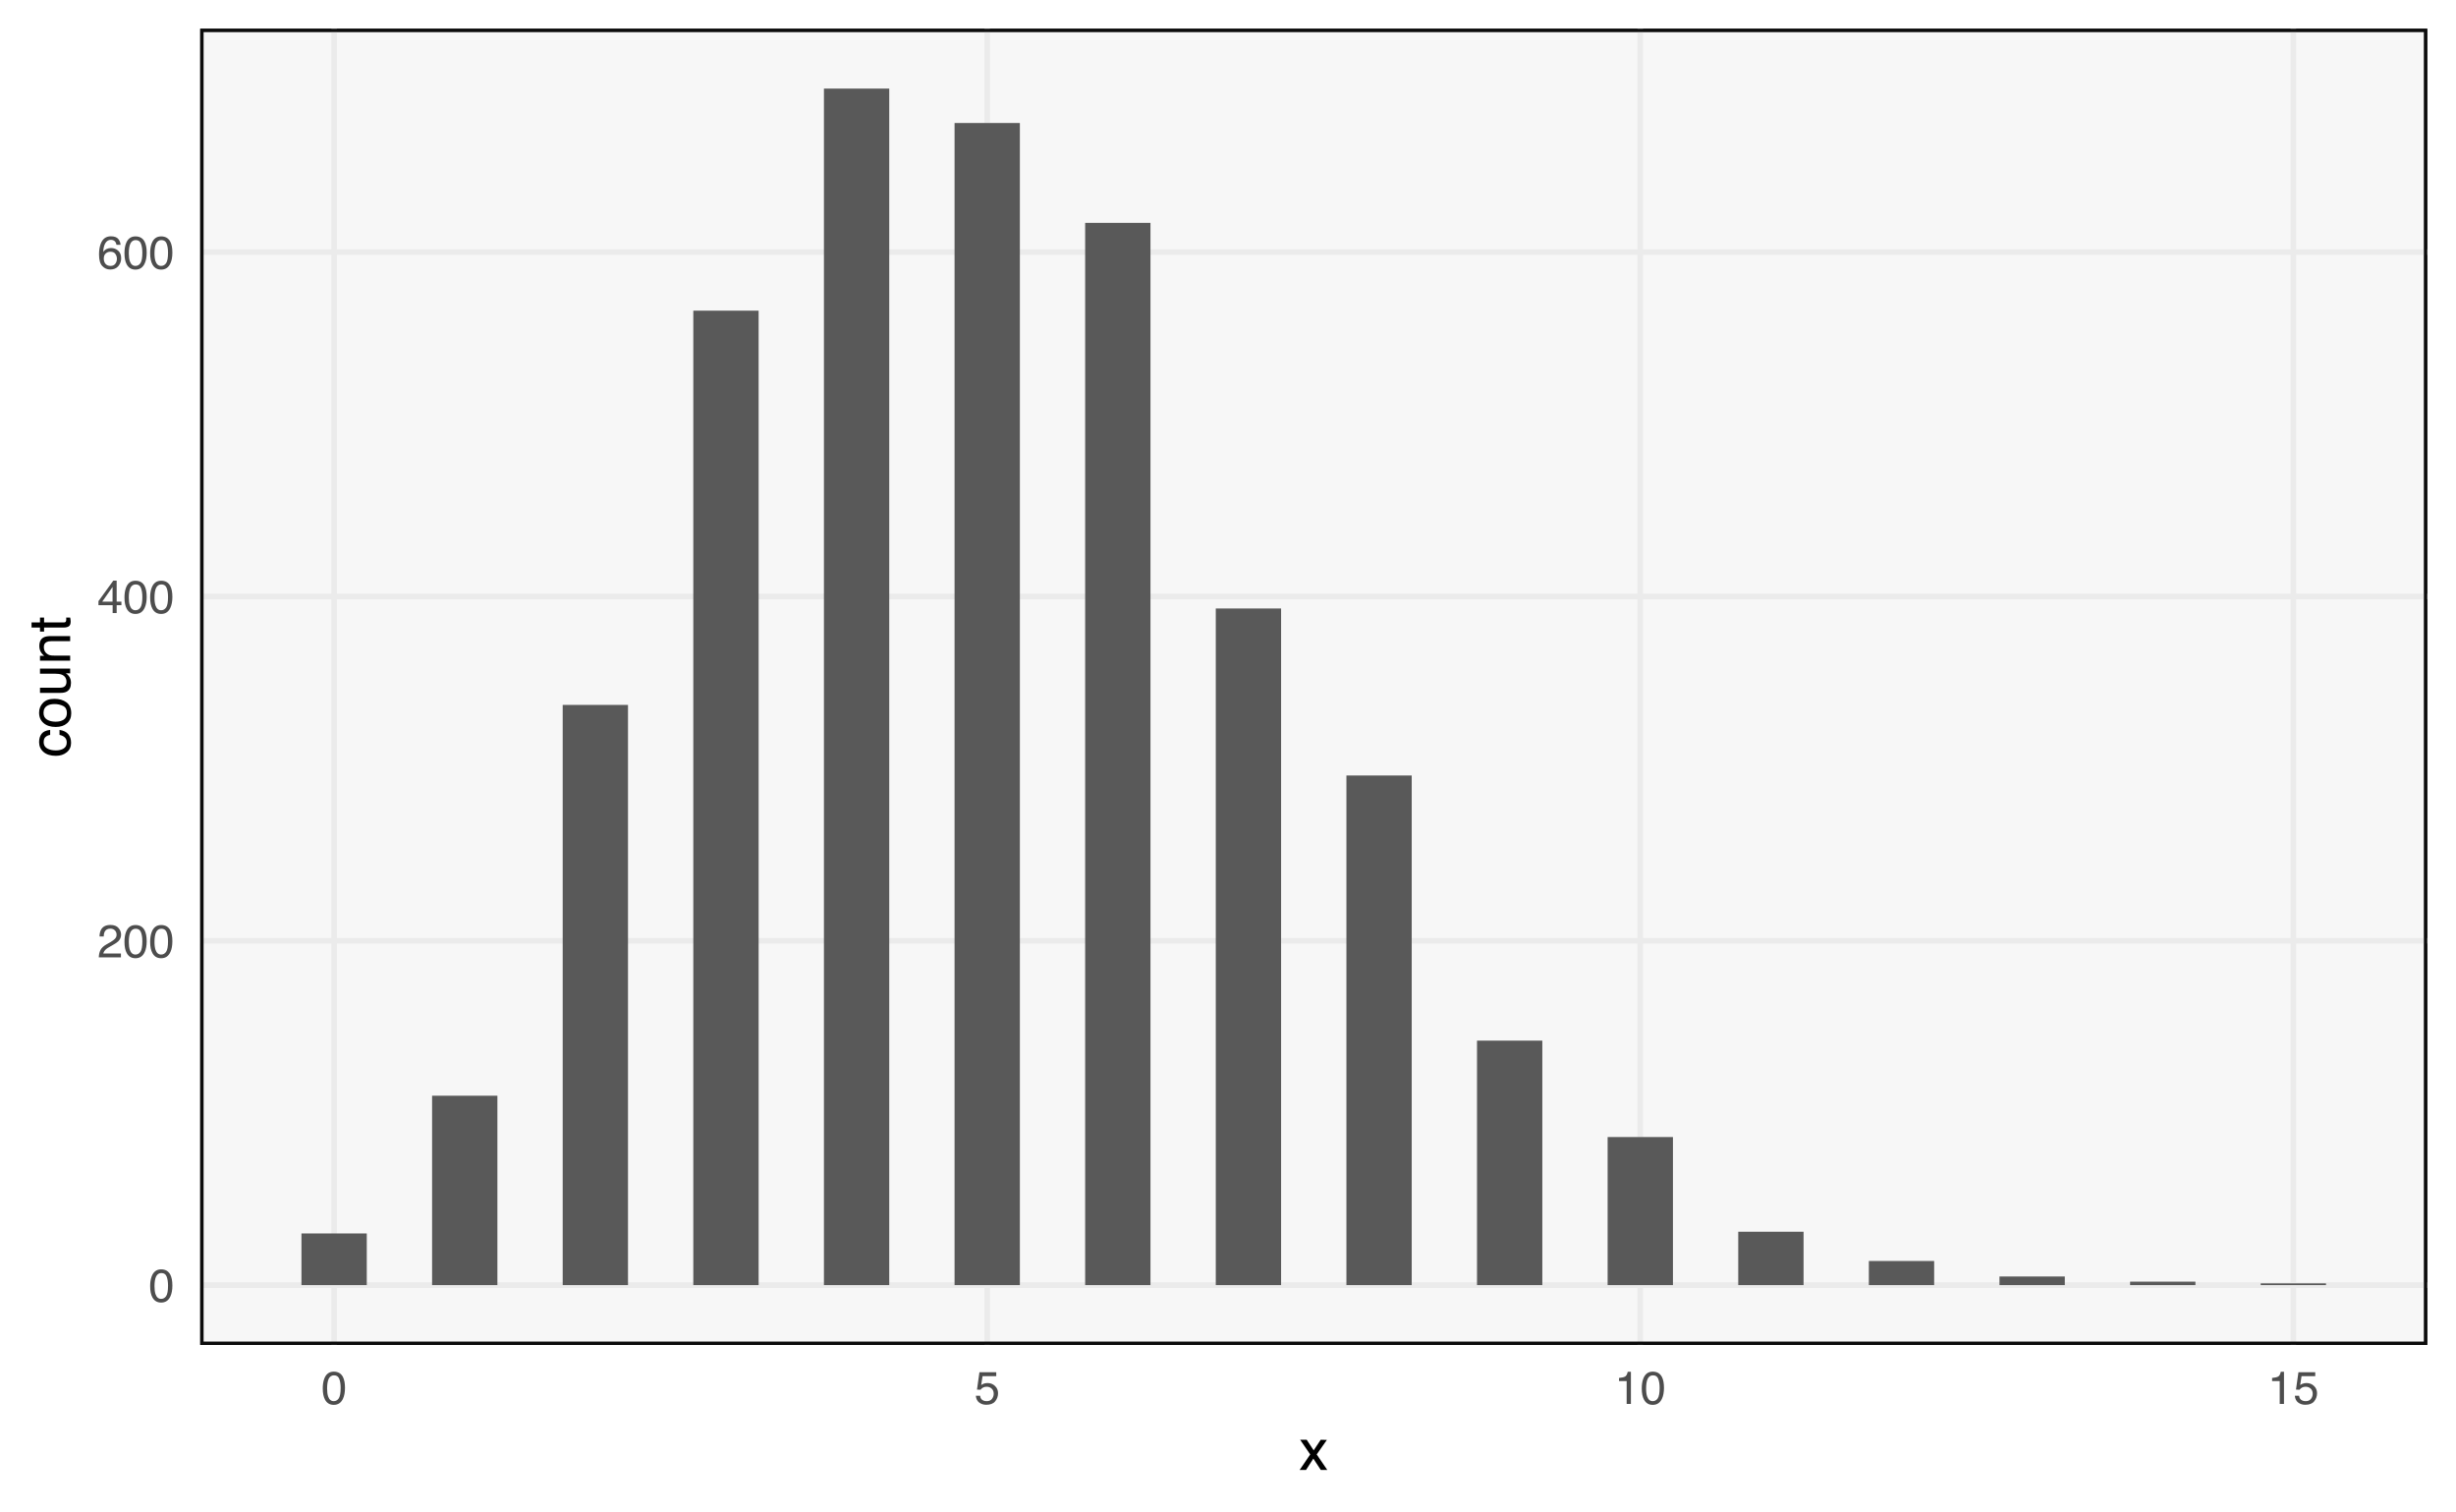
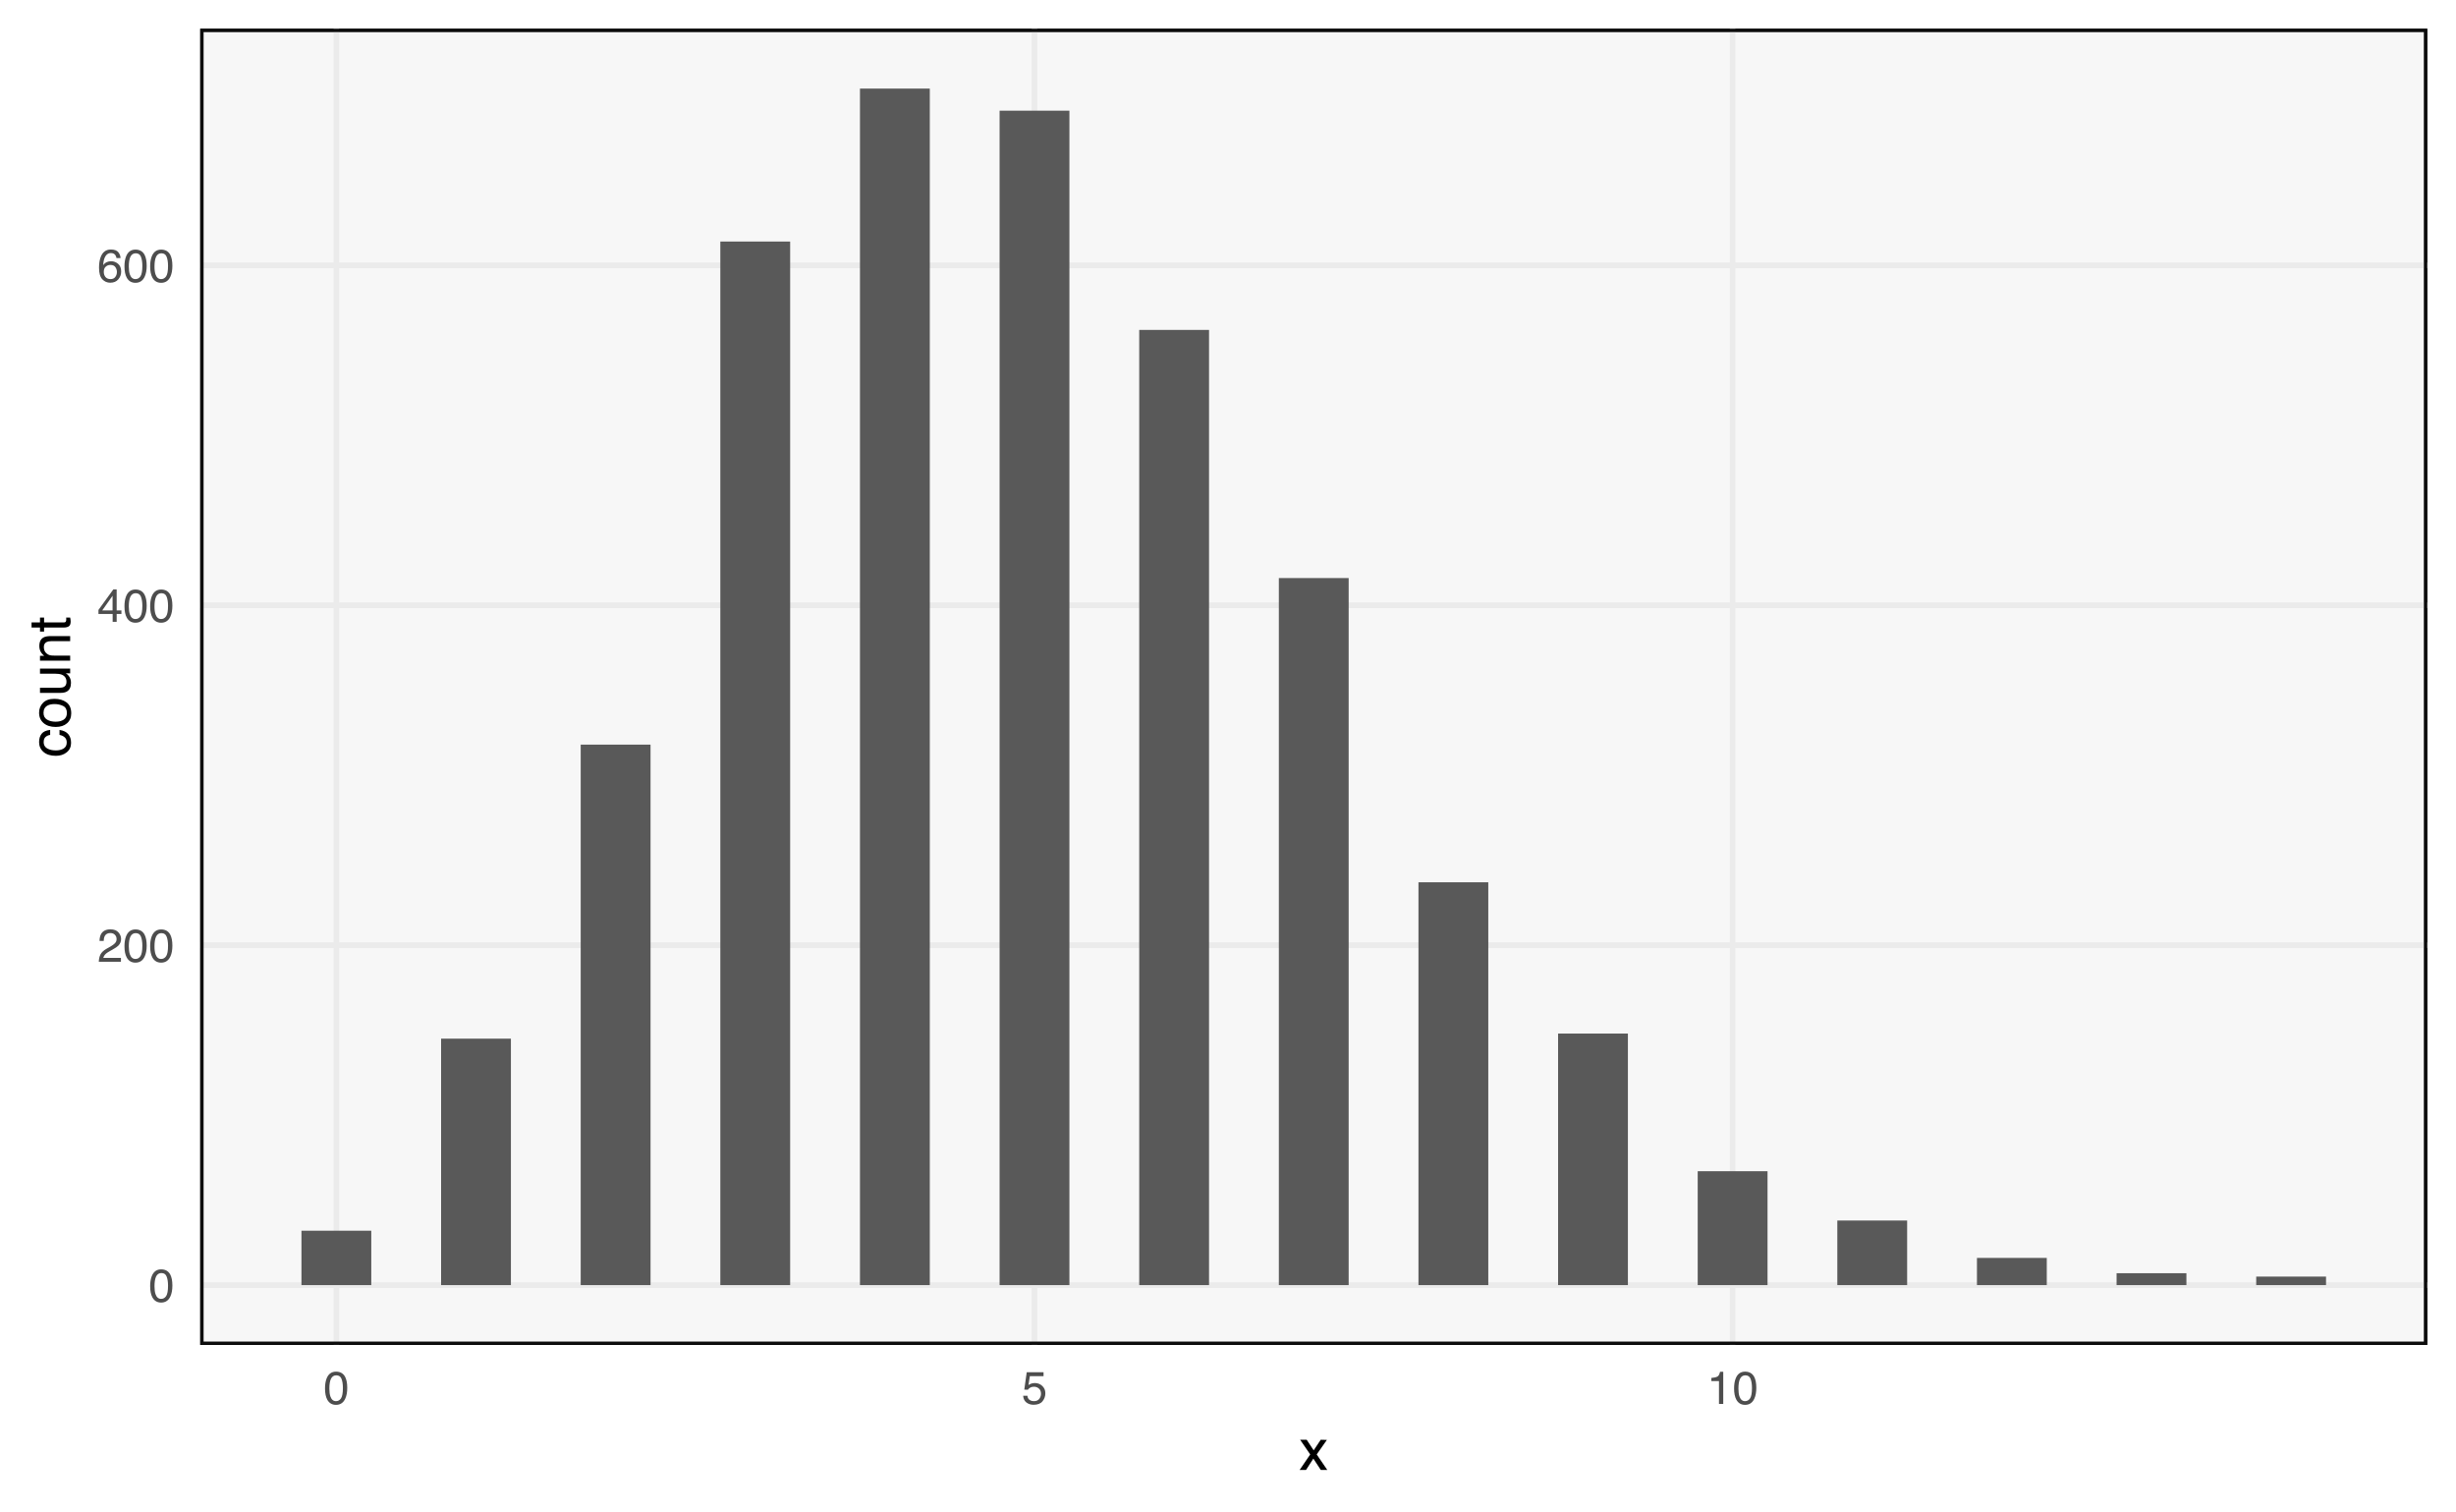
<svg xmlns="http://www.w3.org/2000/svg" xmlns:xlink="http://www.w3.org/1999/xlink" width="468pt" height="288pt" viewBox="0 0 468 288" version="1.1">
  <defs>
    <g>
      <symbol overflow="visible" id="glyph0-0">
        <path style="stroke:none;" d="M 0.281 0 L 0.281 -6.312 L 5.297 -6.312 L 5.297 0 Z M 4.5 -0.797 L 4.5 -5.516 L 1.078 -5.516 L 1.078 -0.797 Z M 4.5 -0.797 " />
      </symbol>
      <symbol overflow="visible" id="glyph0-1">
        <path style="stroke:none;" d="M 2.375 -6.156 C 3.176 -6.156 3.754 -5.828 4.109 -5.172 C 4.379 -4.66 4.516 -3.961 4.516 -3.078 C 4.516 -2.242 4.391 -1.555 4.141 -1.016 C 3.785 -0.223 3.195 0.172 2.375 0.172 C 1.633 0.172 1.082 -0.148 0.719 -0.797 C 0.426 -1.328 0.281 -2.047 0.281 -2.953 C 0.281 -3.648 0.367 -4.25 0.547 -4.75 C 0.879 -5.688 1.488 -6.156 2.375 -6.156 Z M 2.375 -0.531 C 2.77 -0.531 3.086 -0.707 3.328 -1.062 C 3.566 -1.426 3.688 -2.086 3.688 -3.047 C 3.688 -3.754 3.598 -4.332 3.422 -4.781 C 3.254 -5.227 2.922 -5.453 2.422 -5.453 C 1.973 -5.453 1.641 -5.238 1.422 -4.812 C 1.211 -4.383 1.109 -3.754 1.109 -2.922 C 1.109 -2.297 1.176 -1.789 1.312 -1.406 C 1.52 -0.82 1.875 -0.531 2.375 -0.531 Z M 2.375 -0.531 " />
      </symbol>
      <symbol overflow="visible" id="glyph0-2">
        <path style="stroke:none;" d="M 0.281 0 C 0.301 -0.531 0.406 -0.988 0.594 -1.375 C 0.789 -1.77 1.164 -2.129 1.719 -2.453 L 2.547 -2.922 C 2.91 -3.141 3.164 -3.328 3.312 -3.484 C 3.551 -3.711 3.672 -3.984 3.672 -4.297 C 3.672 -4.648 3.562 -4.93 3.344 -5.141 C 3.133 -5.359 2.848 -5.469 2.484 -5.469 C 1.961 -5.469 1.598 -5.266 1.391 -4.859 C 1.285 -4.648 1.227 -4.352 1.219 -3.969 L 0.422 -3.969 C 0.43 -4.5 0.531 -4.938 0.719 -5.281 C 1.051 -5.875 1.645 -6.172 2.5 -6.172 C 3.195 -6.172 3.707 -5.977 4.031 -5.594 C 4.363 -5.219 4.531 -4.797 4.531 -4.328 C 4.531 -3.836 4.352 -3.414 4 -3.062 C 3.801 -2.863 3.441 -2.617 2.922 -2.328 L 2.344 -2 C 2.062 -1.844 1.836 -1.695 1.672 -1.562 C 1.391 -1.312 1.211 -1.035 1.141 -0.734 L 4.5 -0.734 L 4.5 0 Z M 0.281 0 " />
      </symbol>
      <symbol overflow="visible" id="glyph0-3">
        <path style="stroke:none;" d="M 2.906 -2.172 L 2.906 -4.969 L 0.938 -2.172 Z M 2.922 0 L 2.922 -1.5 L 0.219 -1.5 L 0.219 -2.266 L 3.047 -6.172 L 3.688 -6.172 L 3.688 -2.172 L 4.594 -2.172 L 4.594 -1.5 L 3.688 -1.5 L 3.688 0 Z M 2.922 0 " />
      </symbol>
      <symbol overflow="visible" id="glyph0-4">
        <path style="stroke:none;" d="M 2.578 -6.172 C 3.266 -6.172 3.742 -5.992 4.016 -5.641 C 4.285 -5.285 4.422 -4.922 4.422 -4.547 L 3.656 -4.547 C 3.602 -4.785 3.531 -4.973 3.438 -5.109 C 3.25 -5.367 2.961 -5.5 2.578 -5.5 C 2.148 -5.5 1.805 -5.297 1.547 -4.891 C 1.297 -4.492 1.156 -3.926 1.125 -3.188 C 1.301 -3.445 1.523 -3.641 1.797 -3.766 C 2.047 -3.879 2.32 -3.938 2.625 -3.938 C 3.133 -3.938 3.582 -3.77 3.969 -3.438 C 4.352 -3.113 4.547 -2.625 4.547 -1.969 C 4.547 -1.414 4.363 -0.922 4 -0.484 C 3.633 -0.055 3.117 0.156 2.453 0.156 C 1.867 0.156 1.367 -0.062 0.953 -0.5 C 0.535 -0.938 0.328 -1.672 0.328 -2.703 C 0.328 -3.461 0.422 -4.109 0.609 -4.641 C 0.961 -5.66 1.617 -6.172 2.578 -6.172 Z M 2.516 -0.531 C 2.922 -0.531 3.223 -0.664 3.422 -0.938 C 3.629 -1.207 3.734 -1.531 3.734 -1.906 C 3.734 -2.219 3.641 -2.516 3.453 -2.797 C 3.273 -3.086 2.953 -3.234 2.484 -3.234 C 2.148 -3.234 1.859 -3.125 1.609 -2.906 C 1.359 -2.688 1.234 -2.352 1.234 -1.906 C 1.234 -1.52 1.344 -1.191 1.562 -0.922 C 1.789 -0.66 2.109 -0.531 2.516 -0.531 Z M 2.516 -0.531 " />
      </symbol>
      <symbol overflow="visible" id="glyph0-5">
        <path style="stroke:none;" d="M 1.094 -1.562 C 1.133 -1.125 1.336 -0.82 1.703 -0.656 C 1.879 -0.57 2.094 -0.531 2.344 -0.531 C 2.801 -0.531 3.141 -0.676 3.359 -0.969 C 3.578 -1.258 3.688 -1.582 3.688 -1.938 C 3.688 -2.363 3.555 -2.691 3.297 -2.922 C 3.035 -3.16 2.719 -3.281 2.344 -3.281 C 2.082 -3.281 1.852 -3.227 1.656 -3.125 C 1.469 -3.02 1.305 -2.879 1.172 -2.703 L 0.5 -2.734 L 0.969 -6.047 L 4.172 -6.047 L 4.172 -5.297 L 1.562 -5.297 L 1.297 -3.594 C 1.43 -3.695 1.566 -3.773 1.703 -3.828 C 1.93 -3.93 2.195 -3.984 2.5 -3.984 C 3.062 -3.984 3.535 -3.801 3.922 -3.438 C 4.316 -3.07 4.516 -2.609 4.516 -2.047 C 4.516 -1.461 4.332 -0.945 3.969 -0.5 C 3.613 -0.062 3.047 0.156 2.266 0.156 C 1.754 0.156 1.305 0.016 0.922 -0.266 C 0.547 -0.547 0.332 -0.977 0.281 -1.562 Z M 1.094 -1.562 " />
      </symbol>
      <symbol overflow="visible" id="glyph0-6">
        <path style="stroke:none;" d="M 0.844 -4.359 L 0.844 -4.953 C 1.395 -5.004 1.781 -5.094 2 -5.219 C 2.227 -5.344 2.395 -5.645 2.5 -6.125 L 3.109 -6.125 L 3.109 0 L 2.297 0 L 2.297 -4.359 Z M 0.844 -4.359 " />
      </symbol>
      <symbol overflow="visible" id="glyph1-0">
        <path style="stroke:none;" d="M 0.359 0 L 0.359 -7.891 L 6.625 -7.891 L 6.625 0 Z M 5.625 -0.984 L 5.625 -6.906 L 1.344 -6.906 L 1.344 -0.984 Z M 5.625 -0.984 " />
      </symbol>
      <symbol overflow="visible" id="glyph1-1">
        <path style="stroke:none;" d="M 0.156 -5.75 L 1.406 -5.75 L 2.734 -3.734 L 4.078 -5.75 L 5.25 -5.719 L 3.312 -2.953 L 5.328 0 L 4.094 0 L 2.672 -2.156 L 1.281 0 L 0.062 0 L 2.078 -2.953 Z M 0.156 -5.75 " />
      </symbol>
      <symbol overflow="visible" id="glyph2-0">
        <path style="stroke:none;" d="M 0 -0.359 L -7.891 -0.359 L -7.891 -6.625 L 0 -6.625 Z M -0.984 -5.625 L -6.906 -5.625 L -6.906 -1.344 L -0.984 -1.344 Z M -0.984 -5.625 " />
      </symbol>
      <symbol overflow="visible" id="glyph2-1">
        <path style="stroke:none;" d="M -5.922 -2.922 C -5.922 -3.578 -5.758 -4.109 -5.438 -4.516 C -5.125 -4.922 -4.582 -5.164 -3.812 -5.25 L -3.812 -4.297 C -4.164 -4.242 -4.457 -4.113 -4.688 -3.906 C -4.926 -3.707 -5.047 -3.379 -5.047 -2.922 C -5.047 -2.305 -4.75 -1.867 -4.156 -1.609 C -3.758 -1.43 -3.273 -1.344 -2.703 -1.344 C -2.129 -1.344 -1.645 -1.461 -1.25 -1.703 C -0.852 -1.953 -0.656 -2.336 -0.656 -2.859 C -0.656 -3.266 -0.773 -3.582 -1.016 -3.812 C -1.266 -4.051 -1.602 -4.211 -2.031 -4.297 L -2.031 -5.25 C -1.27 -5.133 -0.711 -4.863 -0.359 -4.438 C -0.004 -4.008 0.172 -3.457 0.172 -2.781 C 0.172 -2.031 -0.102 -1.43 -0.656 -0.984 C -1.207 -0.535 -1.895 -0.312 -2.719 -0.312 C -3.727 -0.312 -4.516 -0.555 -5.078 -1.047 C -5.641 -1.535 -5.922 -2.16 -5.922 -2.922 Z M -5.891 -2.781 Z M -5.891 -2.781 " />
      </symbol>
      <symbol overflow="visible" id="glyph2-2">
        <path style="stroke:none;" d="M -0.625 -2.984 C -0.625 -3.629 -0.863 -4.07 -1.344 -4.312 C -1.832 -4.551 -2.375 -4.672 -2.969 -4.672 C -3.508 -4.672 -3.945 -4.582 -4.281 -4.406 C -4.812 -4.133 -5.078 -3.664 -5.078 -3 C -5.078 -2.406 -4.848 -1.973 -4.391 -1.703 C -3.941 -1.441 -3.398 -1.312 -2.766 -1.312 C -2.148 -1.312 -1.641 -1.441 -1.234 -1.703 C -0.828 -1.973 -0.625 -2.398 -0.625 -2.984 Z M -5.922 -3.031 C -5.922 -3.77 -5.672 -4.395 -5.172 -4.906 C -4.68 -5.414 -3.957 -5.672 -3 -5.672 C -2.07 -5.672 -1.305 -5.445 -0.703 -5 C -0.098 -4.551 0.203 -3.852 0.203 -2.906 C 0.203 -2.113 -0.062 -1.484 -0.594 -1.016 C -1.125 -0.547 -1.844 -0.312 -2.75 -0.312 C -3.719 -0.312 -4.488 -0.555 -5.062 -1.047 C -5.633 -1.535 -5.922 -2.195 -5.922 -3.031 Z M -5.891 -3 Z M -5.891 -3 " />
      </symbol>
      <symbol overflow="visible" id="glyph2-3">
        <path style="stroke:none;" d="M -5.75 -1.672 L -1.938 -1.672 C -1.645 -1.672 -1.406 -1.719 -1.219 -1.812 C -0.875 -1.988 -0.703 -2.312 -0.703 -2.781 C -0.703 -3.445 -1 -3.906 -1.594 -4.156 C -1.914 -4.281 -2.359 -4.344 -2.922 -4.344 L -5.75 -4.344 L -5.75 -5.312 L 0 -5.312 L 0 -4.406 L -0.844 -4.422 C -0.625 -4.297 -0.441 -4.141 -0.297 -3.953 C 0.004 -3.578 0.156 -3.129 0.156 -2.609 C 0.156 -1.785 -0.117 -1.223 -0.672 -0.922 C -0.961 -0.766 -1.352 -0.688 -1.844 -0.688 L -5.75 -0.688 Z M -5.891 -3 Z M -5.891 -3 " />
      </symbol>
      <symbol overflow="visible" id="glyph2-4">
        <path style="stroke:none;" d="M -5.75 -0.703 L -5.75 -1.625 L -4.938 -1.625 C -5.27 -1.895 -5.508 -2.18 -5.656 -2.484 C -5.801 -2.797 -5.875 -3.133 -5.875 -3.5 C -5.875 -4.32 -5.594 -4.875 -5.031 -5.156 C -4.719 -5.312 -4.27 -5.391 -3.688 -5.391 L 0 -5.391 L 0 -4.422 L -3.625 -4.422 C -3.977 -4.422 -4.258 -4.367 -4.469 -4.266 C -4.832 -4.086 -5.016 -3.773 -5.016 -3.328 C -5.016 -3.098 -4.988 -2.91 -4.938 -2.766 C -4.863 -2.492 -4.707 -2.258 -4.469 -2.062 C -4.281 -1.906 -4.082 -1.801 -3.875 -1.75 C -3.676 -1.695 -3.391 -1.672 -3.016 -1.672 L 0 -1.672 L 0 -0.703 Z M -5.891 -2.984 Z M -5.891 -2.984 " />
      </symbol>
      <symbol overflow="visible" id="glyph2-5">
        <path style="stroke:none;" d="M -7.359 -0.906 L -7.359 -1.875 L -5.75 -1.875 L -5.75 -2.797 L -4.969 -2.797 L -4.969 -1.875 L -1.203 -1.875 C -1.004 -1.875 -0.875 -1.941 -0.812 -2.078 C -0.77 -2.16 -0.75 -2.285 -0.75 -2.453 C -0.75 -2.504 -0.75 -2.555 -0.75 -2.609 C -0.75 -2.66 -0.754 -2.723 -0.766 -2.797 L 0 -2.797 C 0.031 -2.68 0.051 -2.562 0.062 -2.438 C 0.082 -2.32 0.094 -2.195 0.094 -2.062 C 0.094 -1.613 -0.02 -1.305 -0.25 -1.141 C -0.488 -0.984 -0.789 -0.906 -1.156 -0.906 L -4.969 -0.906 L -4.969 -0.125 L -5.75 -0.125 L -5.75 -0.906 Z M -7.359 -0.906 " />
      </symbol>
    </g>
    <clipPath id="clip1">
      <path d="M 38.156 5.48 L 462.52 5.48 L 462.52 256.27 L 38.156 256.27 Z M 38.156 5.48 " />
    </clipPath>
    <clipPath id="clip2">
      <path d="M 38.156 244 L 462.52 244 L 462.52 246 L 38.156 246 Z M 38.156 244 " />
    </clipPath>
    <clipPath id="clip3">
-       <path d="M 38.156 178 L 462.52 178 L 462.52 180 L 38.156 180 Z M 38.156 178 " />
+       <path d="M 38.156 179 L 462.52 179 L 462.52 181 L 38.156 181 Z M 38.156 179 " />
    </clipPath>
    <clipPath id="clip4">
-       <path d="M 38.156 113 L 462.52 113 L 462.52 115 L 38.156 115 Z M 38.156 113 " />
+       <path d="M 38.156 114 L 462.52 114 L 462.52 116 L 38.156 116 Z M 38.156 114 " />
    </clipPath>
    <clipPath id="clip5">
-       <path d="M 38.156 47 L 462.52 47 L 462.52 49 L 38.156 49 Z M 38.156 47 " />
+       <path d="M 38.156 50 L 462.52 50 L 462.52 52 L 38.156 52 Z M 38.156 50 " />
    </clipPath>
    <clipPath id="clip6">
      <path d="M 63 5.48 L 65 5.48 L 65 256.27 L 63 256.27 Z M 63 5.48 " />
    </clipPath>
    <clipPath id="clip7">
-       <path d="M 187 5.48 L 189 5.48 L 189 256.27 L 187 256.27 Z M 187 5.48 " />
+       <path d="M 196 5.48 L 198 5.48 L 198 256.27 L 196 256.27 Z M 196 5.48 " />
    </clipPath>
    <clipPath id="clip8">
-       <path d="M 312 5.48 L 314 5.48 L 314 256.27 L 312 256.27 Z M 312 5.48 " />
+       <path d="M 329 5.48 L 331 5.48 L 331 256.27 L 329 256.27 Z M 329 5.48 " />
    </clipPath>
    <clipPath id="clip9">
-       <path d="M 436 5.48 L 438 5.48 L 438 256.27 L 436 256.27 Z M 436 5.48 " />
-     </clipPath>
-     <clipPath id="clip10">
      <path d="M 38.156 5.48 L 462.52 5.48 L 462.52 256.27 L 38.156 256.27 Z M 38.156 5.48 " />
    </clipPath>
  </defs>
-   <g id="surface373">
+   <g id="surface1805">
    <g clip-path="url(#clip1)" clip-rule="nonzero">
      <path style="fill-rule:nonzero;fill:rgb(96.863%,96.863%,96.863%);fill-opacity:1;stroke-width:1.067;stroke-linecap:round;stroke-linejoin:round;stroke:rgb(0%,0%,0%);stroke-opacity:1;stroke-miterlimit:10;" d="M 38.156 256.266 L 462.52 256.266 L 462.52 5.477 L 38.156 5.477 Z M 38.156 256.266 " />
    </g>
    <g clip-path="url(#clip2)" clip-rule="nonzero">
      <path style="fill:none;stroke-width:1.067;stroke-linecap:butt;stroke-linejoin:round;stroke:rgb(92.157%,92.157%,92.157%);stroke-opacity:1;stroke-miterlimit:10;" d="M 38.156 244.867 L 462.52 244.867 " />
    </g>
    <g clip-path="url(#clip3)" clip-rule="nonzero">
-       <path style="fill:none;stroke-width:1.067;stroke-linecap:butt;stroke-linejoin:round;stroke:rgb(92.157%,92.157%,92.157%);stroke-opacity:1;stroke-miterlimit:10;" d="M 38.156 179.258 L 462.52 179.258 " />
+       <path style="fill:none;stroke-width:1.067;stroke-linecap:butt;stroke-linejoin:round;stroke:rgb(92.157%,92.157%,92.157%);stroke-opacity:1;stroke-miterlimit:10;" d="M 38.156 180.098 L 462.52 180.098 " />
    </g>
    <g clip-path="url(#clip4)" clip-rule="nonzero">
-       <path style="fill:none;stroke-width:1.067;stroke-linecap:butt;stroke-linejoin:round;stroke:rgb(92.157%,92.157%,92.157%);stroke-opacity:1;stroke-miterlimit:10;" d="M 38.156 113.652 L 462.52 113.652 " />
+       <path style="fill:none;stroke-width:1.067;stroke-linecap:butt;stroke-linejoin:round;stroke:rgb(92.157%,92.157%,92.157%);stroke-opacity:1;stroke-miterlimit:10;" d="M 38.156 115.328 L 462.52 115.328 " />
    </g>
    <g clip-path="url(#clip5)" clip-rule="nonzero">
-       <path style="fill:none;stroke-width:1.067;stroke-linecap:butt;stroke-linejoin:round;stroke:rgb(92.157%,92.157%,92.157%);stroke-opacity:1;stroke-miterlimit:10;" d="M 38.156 48.043 L 462.52 48.043 " />
+       <path style="fill:none;stroke-width:1.067;stroke-linecap:butt;stroke-linejoin:round;stroke:rgb(92.157%,92.157%,92.157%);stroke-opacity:1;stroke-miterlimit:10;" d="M 38.156 50.559 L 462.52 50.559 " />
    </g>
    <g clip-path="url(#clip6)" clip-rule="nonzero">
-       <path style="fill:none;stroke-width:1.067;stroke-linecap:butt;stroke-linejoin:round;stroke:rgb(92.157%,92.157%,92.157%);stroke-opacity:1;stroke-miterlimit:10;" d="M 63.668 256.266 L 63.668 5.48 " />
+       <path style="fill:none;stroke-width:1.067;stroke-linecap:butt;stroke-linejoin:round;stroke:rgb(92.157%,92.157%,92.157%);stroke-opacity:1;stroke-miterlimit:10;" d="M 64.098 256.266 L 64.098 5.48 " />
    </g>
    <g clip-path="url(#clip7)" clip-rule="nonzero">
-       <path style="fill:none;stroke-width:1.067;stroke-linecap:butt;stroke-linejoin:round;stroke:rgb(92.157%,92.157%,92.157%);stroke-opacity:1;stroke-miterlimit:10;" d="M 188.113 256.266 L 188.113 5.48 " />
+       <path style="fill:none;stroke-width:1.067;stroke-linecap:butt;stroke-linejoin:round;stroke:rgb(92.157%,92.157%,92.157%);stroke-opacity:1;stroke-miterlimit:10;" d="M 197.125 256.266 L 197.125 5.48 " />
    </g>
    <g clip-path="url(#clip8)" clip-rule="nonzero">
-       <path style="fill:none;stroke-width:1.067;stroke-linecap:butt;stroke-linejoin:round;stroke:rgb(92.157%,92.157%,92.157%);stroke-opacity:1;stroke-miterlimit:10;" d="M 312.562 256.266 L 312.562 5.48 " />
+       <path style="fill:none;stroke-width:1.067;stroke-linecap:butt;stroke-linejoin:round;stroke:rgb(92.157%,92.157%,92.157%);stroke-opacity:1;stroke-miterlimit:10;" d="M 330.156 256.266 L 330.156 5.48 " />
    </g>
+     <path style=" stroke:none;fill-rule:nonzero;fill:rgb(34.902%,34.902%,34.902%);fill-opacity:1;" d="M 57.445 244.867 L 70.75 244.867 L 70.75 234.504 L 57.445 234.504 Z M 57.445 244.867 " />
+     <path style=" stroke:none;fill-rule:nonzero;fill:rgb(34.902%,34.902%,34.902%);fill-opacity:1;" d="M 84.051 244.867 L 97.355 244.867 L 97.355 197.91 L 84.051 197.91 Z M 84.051 244.867 " />
+     <path style=" stroke:none;fill-rule:nonzero;fill:rgb(34.902%,34.902%,34.902%);fill-opacity:1;" d="M 110.656 244.867 L 123.961 244.867 L 123.961 141.883 L 110.656 141.883 Z M 110.656 244.867 " />
+     <path style=" stroke:none;fill-rule:nonzero;fill:rgb(34.902%,34.902%,34.902%);fill-opacity:1;" d="M 137.262 244.867 L 150.566 244.867 L 150.566 46.023 L 137.262 46.023 Z M 137.262 244.867 " />
+     <path style=" stroke:none;fill-rule:nonzero;fill:rgb(34.902%,34.902%,34.902%);fill-opacity:1;" d="M 163.871 244.867 L 177.176 244.867 L 177.176 16.879 L 163.871 16.879 Z M 163.871 244.867 " />
+     <path style=" stroke:none;fill-rule:nonzero;fill:rgb(34.902%,34.902%,34.902%);fill-opacity:1;" d="M 190.477 244.867 L 203.781 244.867 L 203.781 21.09 L 190.477 21.09 Z M 190.477 244.867 " />
+     <path style=" stroke:none;fill-rule:nonzero;fill:rgb(34.902%,34.902%,34.902%);fill-opacity:1;" d="M 217.082 244.867 L 230.387 244.867 L 230.387 62.863 L 217.082 62.863 Z M 217.082 244.867 " />
+     <path style=" stroke:none;fill-rule:nonzero;fill:rgb(34.902%,34.902%,34.902%);fill-opacity:1;" d="M 243.688 244.867 L 256.992 244.867 L 256.992 110.145 L 243.688 110.145 Z M 243.688 244.867 " />
+     <path style=" stroke:none;fill-rule:nonzero;fill:rgb(34.902%,34.902%,34.902%);fill-opacity:1;" d="M 270.293 244.867 L 283.598 244.867 L 283.598 168.113 L 270.293 168.113 Z M 270.293 244.867 " />
+     <path style=" stroke:none;fill-rule:nonzero;fill:rgb(34.902%,34.902%,34.902%);fill-opacity:1;" d="M 296.898 244.867 L 310.203 244.867 L 310.203 196.938 L 296.898 196.938 Z M 296.898 244.867 " />
+     <path style=" stroke:none;fill-rule:nonzero;fill:rgb(34.902%,34.902%,34.902%);fill-opacity:1;" d="M 323.504 244.867 L 336.809 244.867 L 336.809 223.168 L 323.504 223.168 Z M 323.504 244.867 " />
+     <path style=" stroke:none;fill-rule:nonzero;fill:rgb(34.902%,34.902%,34.902%);fill-opacity:1;" d="M 350.109 244.867 L 363.414 244.867 L 363.414 232.562 L 350.109 232.562 Z M 350.109 244.867 " />
+     <path style=" stroke:none;fill-rule:nonzero;fill:rgb(34.902%,34.902%,34.902%);fill-opacity:1;" d="M 376.715 244.867 L 390.02 244.867 L 390.02 239.688 L 376.715 239.688 Z M 376.715 244.867 " />
+     <path style=" stroke:none;fill-rule:nonzero;fill:rgb(34.902%,34.902%,34.902%);fill-opacity:1;" d="M 403.324 244.867 L 416.629 244.867 L 416.629 242.602 L 403.324 242.602 Z M 403.324 244.867 " />
+     <path style=" stroke:none;fill-rule:nonzero;fill:rgb(34.902%,34.902%,34.902%);fill-opacity:1;" d="M 429.93 244.867 L 443.234 244.867 L 443.234 243.246 L 429.93 243.246 Z M 429.93 244.867 " />
    <g clip-path="url(#clip9)" clip-rule="nonzero">
-       <path style="fill:none;stroke-width:1.067;stroke-linecap:butt;stroke-linejoin:round;stroke:rgb(92.157%,92.157%,92.157%);stroke-opacity:1;stroke-miterlimit:10;" d="M 437.008 256.266 L 437.008 5.48 " />
-     </g>
-     <path style=" stroke:none;fill-rule:nonzero;fill:rgb(34.902%,34.902%,34.902%);fill-opacity:1;" d="M 57.445 244.867 L 69.891 244.867 L 69.891 235.027 L 57.445 235.027 Z M 57.445 244.867 " />
-     <path style=" stroke:none;fill-rule:nonzero;fill:rgb(34.902%,34.902%,34.902%);fill-opacity:1;" d="M 82.336 244.867 L 94.781 244.867 L 94.781 208.781 L 82.336 208.781 Z M 82.336 244.867 " />
-     <path style=" stroke:none;fill-rule:nonzero;fill:rgb(34.902%,34.902%,34.902%);fill-opacity:1;" d="M 107.223 244.867 L 119.668 244.867 L 119.668 134.316 L 107.223 134.316 Z M 107.223 244.867 " />
-     <path style=" stroke:none;fill-rule:nonzero;fill:rgb(34.902%,34.902%,34.902%);fill-opacity:1;" d="M 132.113 244.867 L 144.559 244.867 L 144.559 59.195 L 132.113 59.195 Z M 132.113 244.867 " />
-     <path style=" stroke:none;fill-rule:nonzero;fill:rgb(34.902%,34.902%,34.902%);fill-opacity:1;" d="M 157.004 244.867 L 169.449 244.867 L 169.449 16.879 L 157.004 16.879 Z M 157.004 244.867 " />
-     <path style=" stroke:none;fill-rule:nonzero;fill:rgb(34.902%,34.902%,34.902%);fill-opacity:1;" d="M 181.895 244.867 L 194.34 244.867 L 194.34 23.438 L 181.895 23.438 Z M 181.895 244.867 " />
-     <path style=" stroke:none;fill-rule:nonzero;fill:rgb(34.902%,34.902%,34.902%);fill-opacity:1;" d="M 206.781 244.867 L 219.227 244.867 L 219.227 42.465 L 206.781 42.465 Z M 206.781 244.867 " />
-     <path style=" stroke:none;fill-rule:nonzero;fill:rgb(34.902%,34.902%,34.902%);fill-opacity:1;" d="M 231.672 244.867 L 244.117 244.867 L 244.117 115.945 L 231.672 115.945 Z M 231.672 244.867 " />
-     <path style=" stroke:none;fill-rule:nonzero;fill:rgb(34.902%,34.902%,34.902%);fill-opacity:1;" d="M 256.562 244.867 L 269.008 244.867 L 269.008 147.766 L 256.562 147.766 Z M 256.562 244.867 " />
-     <path style=" stroke:none;fill-rule:nonzero;fill:rgb(34.902%,34.902%,34.902%);fill-opacity:1;" d="M 281.449 244.867 L 293.895 244.867 L 293.895 198.285 L 281.449 198.285 Z M 281.449 244.867 " />
-     <path style=" stroke:none;fill-rule:nonzero;fill:rgb(34.902%,34.902%,34.902%);fill-opacity:1;" d="M 306.34 244.867 L 318.785 244.867 L 318.785 216.656 L 306.34 216.656 Z M 306.34 244.867 " />
-     <path style=" stroke:none;fill-rule:nonzero;fill:rgb(34.902%,34.902%,34.902%);fill-opacity:1;" d="M 331.23 244.867 L 343.676 244.867 L 343.676 234.699 L 331.23 234.699 Z M 331.23 244.867 " />
-     <path style=" stroke:none;fill-rule:nonzero;fill:rgb(34.902%,34.902%,34.902%);fill-opacity:1;" d="M 356.117 244.867 L 368.562 244.867 L 368.562 240.273 L 356.117 240.273 Z M 356.117 244.867 " />
-     <path style=" stroke:none;fill-rule:nonzero;fill:rgb(34.902%,34.902%,34.902%);fill-opacity:1;" d="M 381.008 244.867 L 393.453 244.867 L 393.453 243.227 L 381.008 243.227 Z M 381.008 244.867 " />
-     <path style=" stroke:none;fill-rule:nonzero;fill:rgb(34.902%,34.902%,34.902%);fill-opacity:1;" d="M 405.898 244.867 L 418.344 244.867 L 418.344 244.211 L 405.898 244.211 Z M 405.898 244.867 " />
-     <path style=" stroke:none;fill-rule:nonzero;fill:rgb(34.902%,34.902%,34.902%);fill-opacity:1;" d="M 430.785 244.867 L 443.23 244.867 L 443.23 244.539 L 430.785 244.539 Z M 430.785 244.867 " />
-     <g clip-path="url(#clip10)" clip-rule="nonzero">
      <path style="fill:none;stroke-width:1.28;stroke-linecap:round;stroke-linejoin:round;stroke:rgb(4.706%,4.706%,4.706%);stroke-opacity:1;stroke-miterlimit:10;" d="M 38.156 256.266 L 462.52 256.266 L 462.52 5.477 L 38.156 5.477 Z M 38.156 256.266 " />
    </g>
    <g style="fill:rgb(30.196%,30.196%,30.196%);fill-opacity:1;">
      <use xlink:href="#glyph0-1" x="28.332" y="248.023" />
    </g>
    <g style="fill:rgb(30.196%,30.196%,30.196%);fill-opacity:1;">
-       <use xlink:href="#glyph0-2" x="18.543" y="182.414" />
-       <use xlink:href="#glyph0-1" x="23.437" y="182.414" />
-       <use xlink:href="#glyph0-1" x="28.331" y="182.414" />
+       <use xlink:href="#glyph0-2" x="18.543" y="183.254" />
+       <use xlink:href="#glyph0-1" x="23.437" y="183.254" />
+       <use xlink:href="#glyph0-1" x="28.331" y="183.254" />
    </g>
    <g style="fill:rgb(30.196%,30.196%,30.196%);fill-opacity:1;">
-       <use xlink:href="#glyph0-3" x="18.543" y="116.809" />
-       <use xlink:href="#glyph0-1" x="23.437" y="116.809" />
-       <use xlink:href="#glyph0-1" x="28.331" y="116.809" />
+       <use xlink:href="#glyph0-3" x="18.543" y="118.484" />
+       <use xlink:href="#glyph0-1" x="23.437" y="118.484" />
+       <use xlink:href="#glyph0-1" x="28.331" y="118.484" />
    </g>
    <g style="fill:rgb(30.196%,30.196%,30.196%);fill-opacity:1;">
-       <use xlink:href="#glyph0-4" x="18.543" y="51.199" />
-       <use xlink:href="#glyph0-1" x="23.437" y="51.199" />
-       <use xlink:href="#glyph0-1" x="28.331" y="51.199" />
+       <use xlink:href="#glyph0-4" x="18.543" y="53.715" />
+       <use xlink:href="#glyph0-1" x="23.437" y="53.715" />
+       <use xlink:href="#glyph0-1" x="28.331" y="53.715" />
    </g>
    <g style="fill:rgb(30.196%,30.196%,30.196%);fill-opacity:1;">
-       <use xlink:href="#glyph0-1" x="61.223" y="267.512" />
+       <use xlink:href="#glyph0-1" x="61.652" y="267.512" />
    </g>
    <g style="fill:rgb(30.196%,30.196%,30.196%);fill-opacity:1;">
-       <use xlink:href="#glyph0-5" x="185.668" y="267.512" />
+       <use xlink:href="#glyph0-5" x="194.68" y="267.512" />
    </g>
    <g style="fill:rgb(30.196%,30.196%,30.196%);fill-opacity:1;">
-       <use xlink:href="#glyph0-6" x="307.668" y="267.512" />
-       <use xlink:href="#glyph0-1" x="312.562" y="267.512" />
-     </g>
-     <g style="fill:rgb(30.196%,30.196%,30.196%);fill-opacity:1;">
-       <use xlink:href="#glyph0-6" x="432.113" y="267.512" />
-       <use xlink:href="#glyph0-5" x="437.007" y="267.512" />
+       <use xlink:href="#glyph0-6" x="325.262" y="267.512" />
+       <use xlink:href="#glyph0-1" x="330.156" y="267.512" />
    </g>
    <g style="fill:rgb(0%,0%,0%);fill-opacity:1;">
      <use xlink:href="#glyph1-1" x="247.59" y="280.086" />
    </g>
    <g style="fill:rgb(0%,0%,0%);fill-opacity:1;">
      <use xlink:href="#glyph2-1" x="13.371" y="144.328" />
      <use xlink:href="#glyph2-2" x="13.371" y="138.828" />
      <use xlink:href="#glyph2-3" x="13.371" y="132.71" />
      <use xlink:href="#glyph2-4" x="13.371" y="126.593" />
      <use xlink:href="#glyph2-5" x="13.371" y="120.475" />
    </g>
  </g>
</svg>
